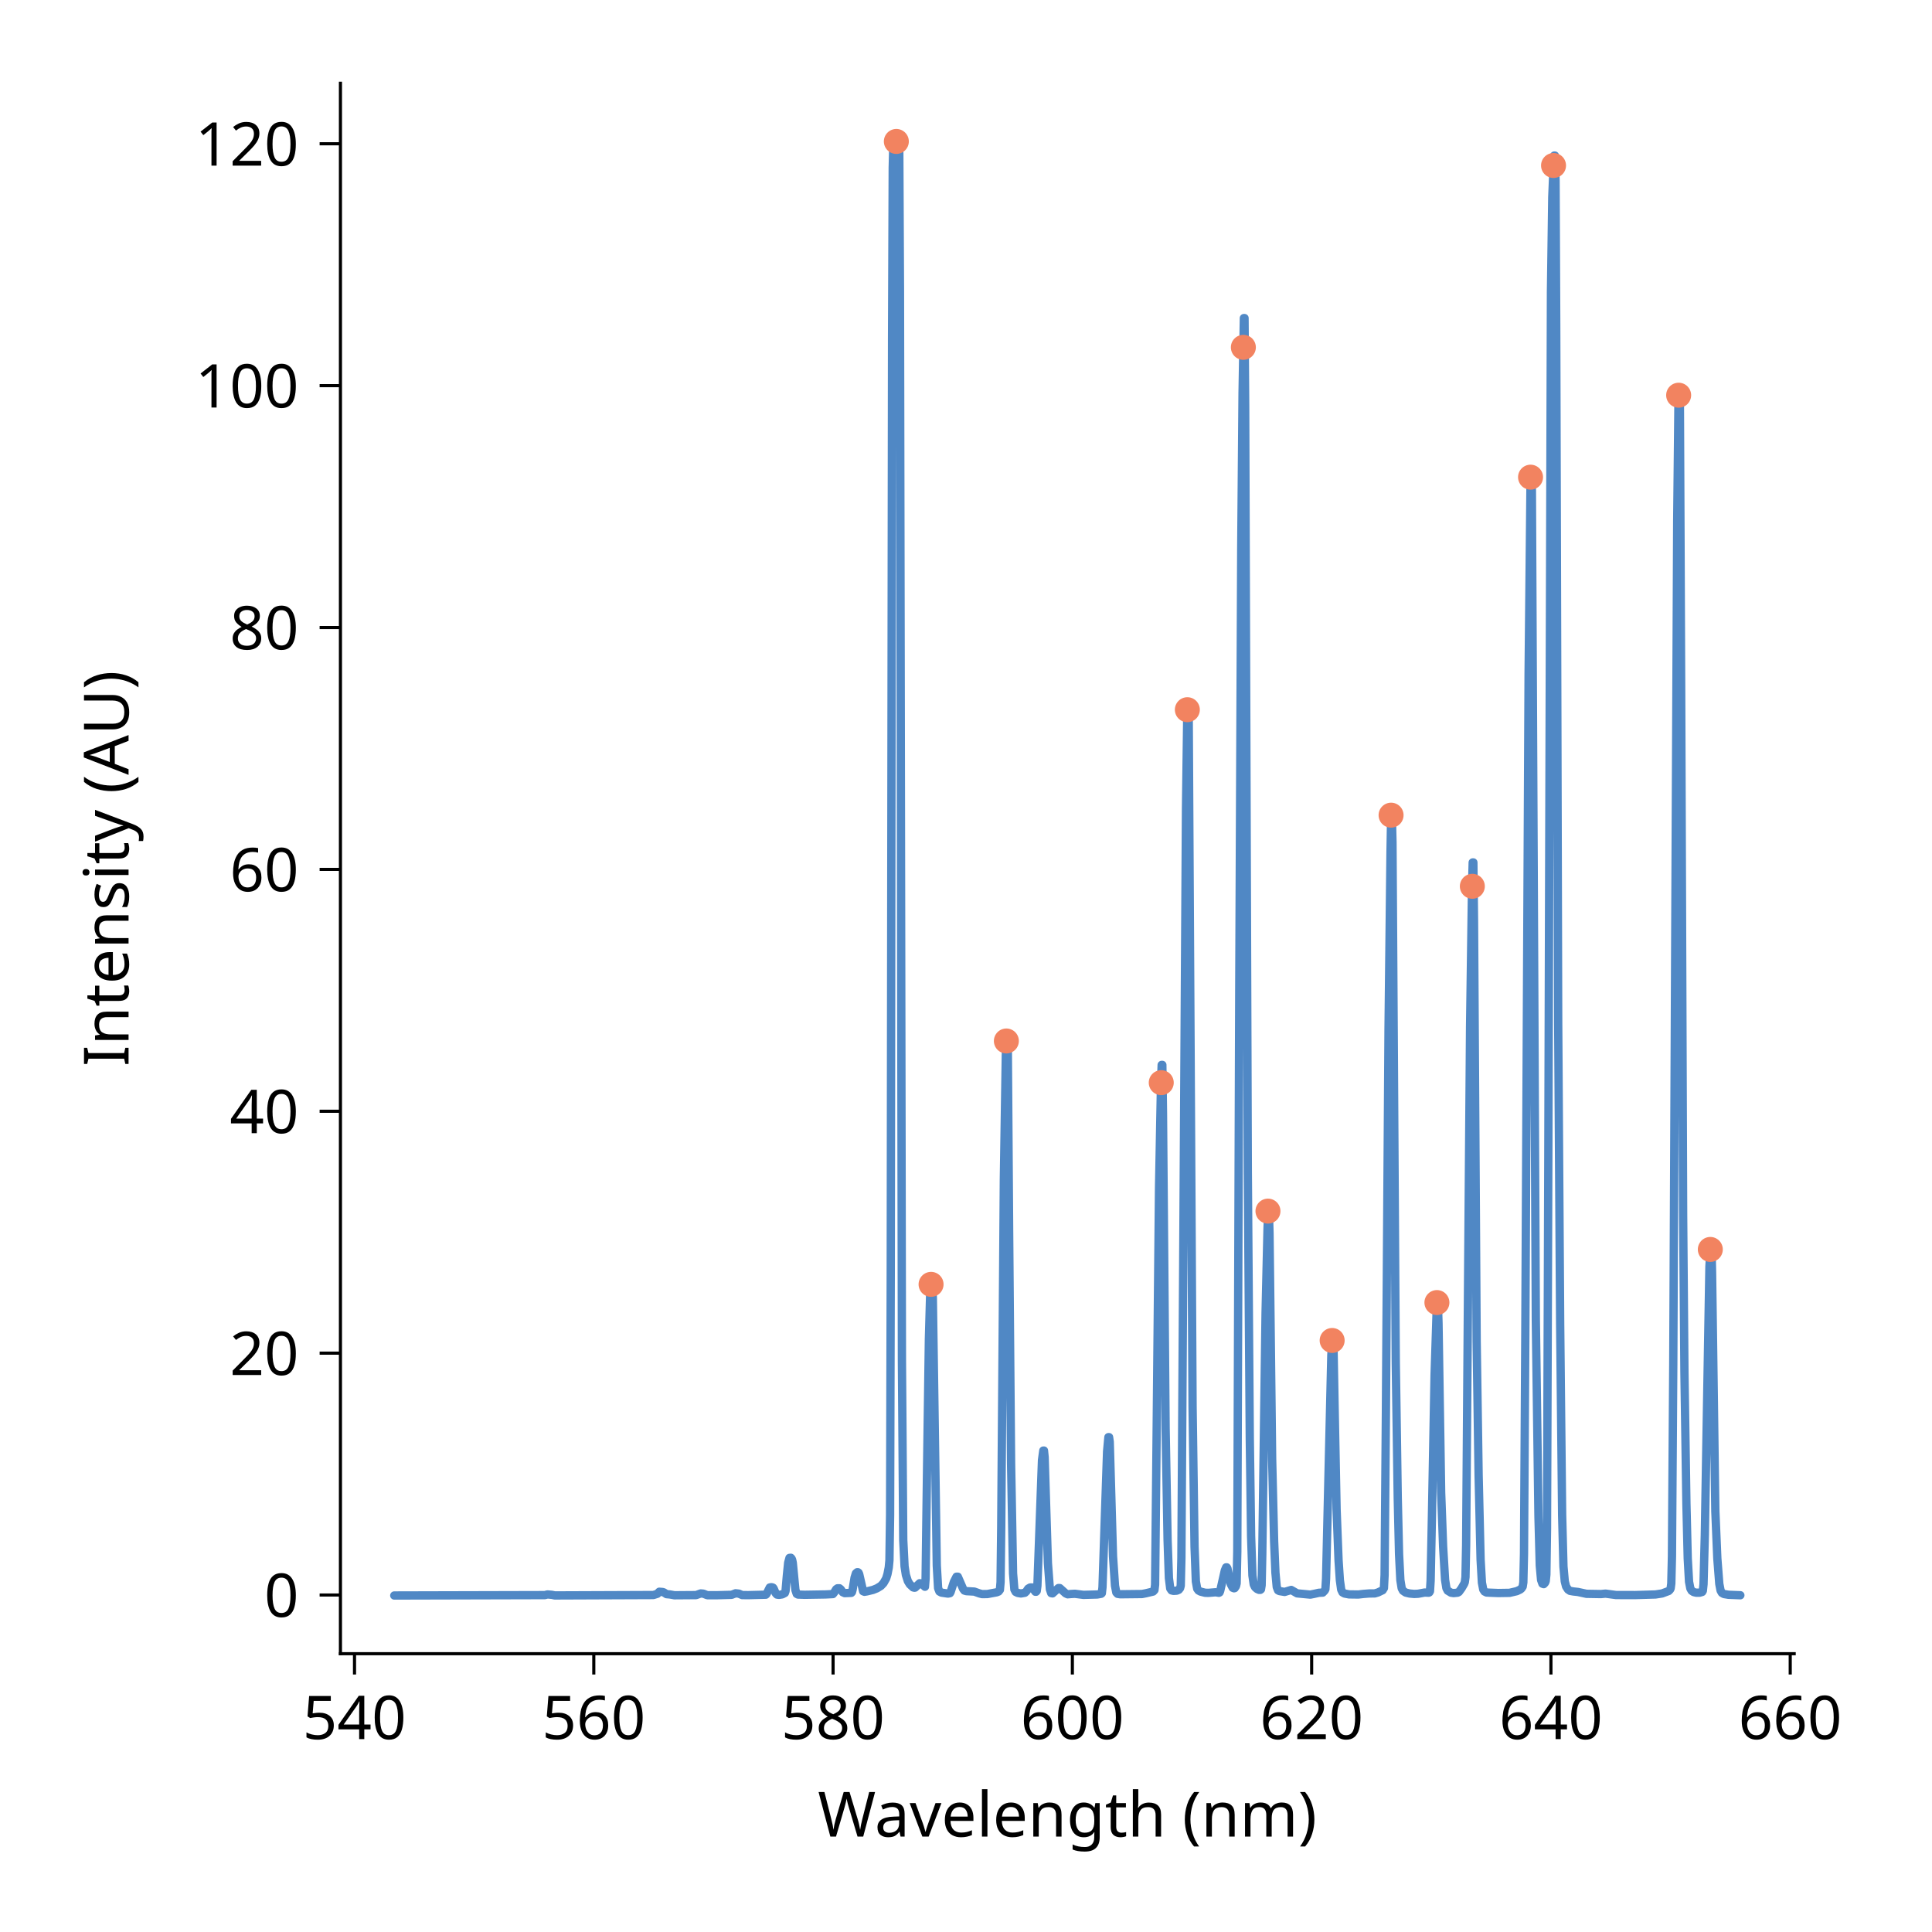
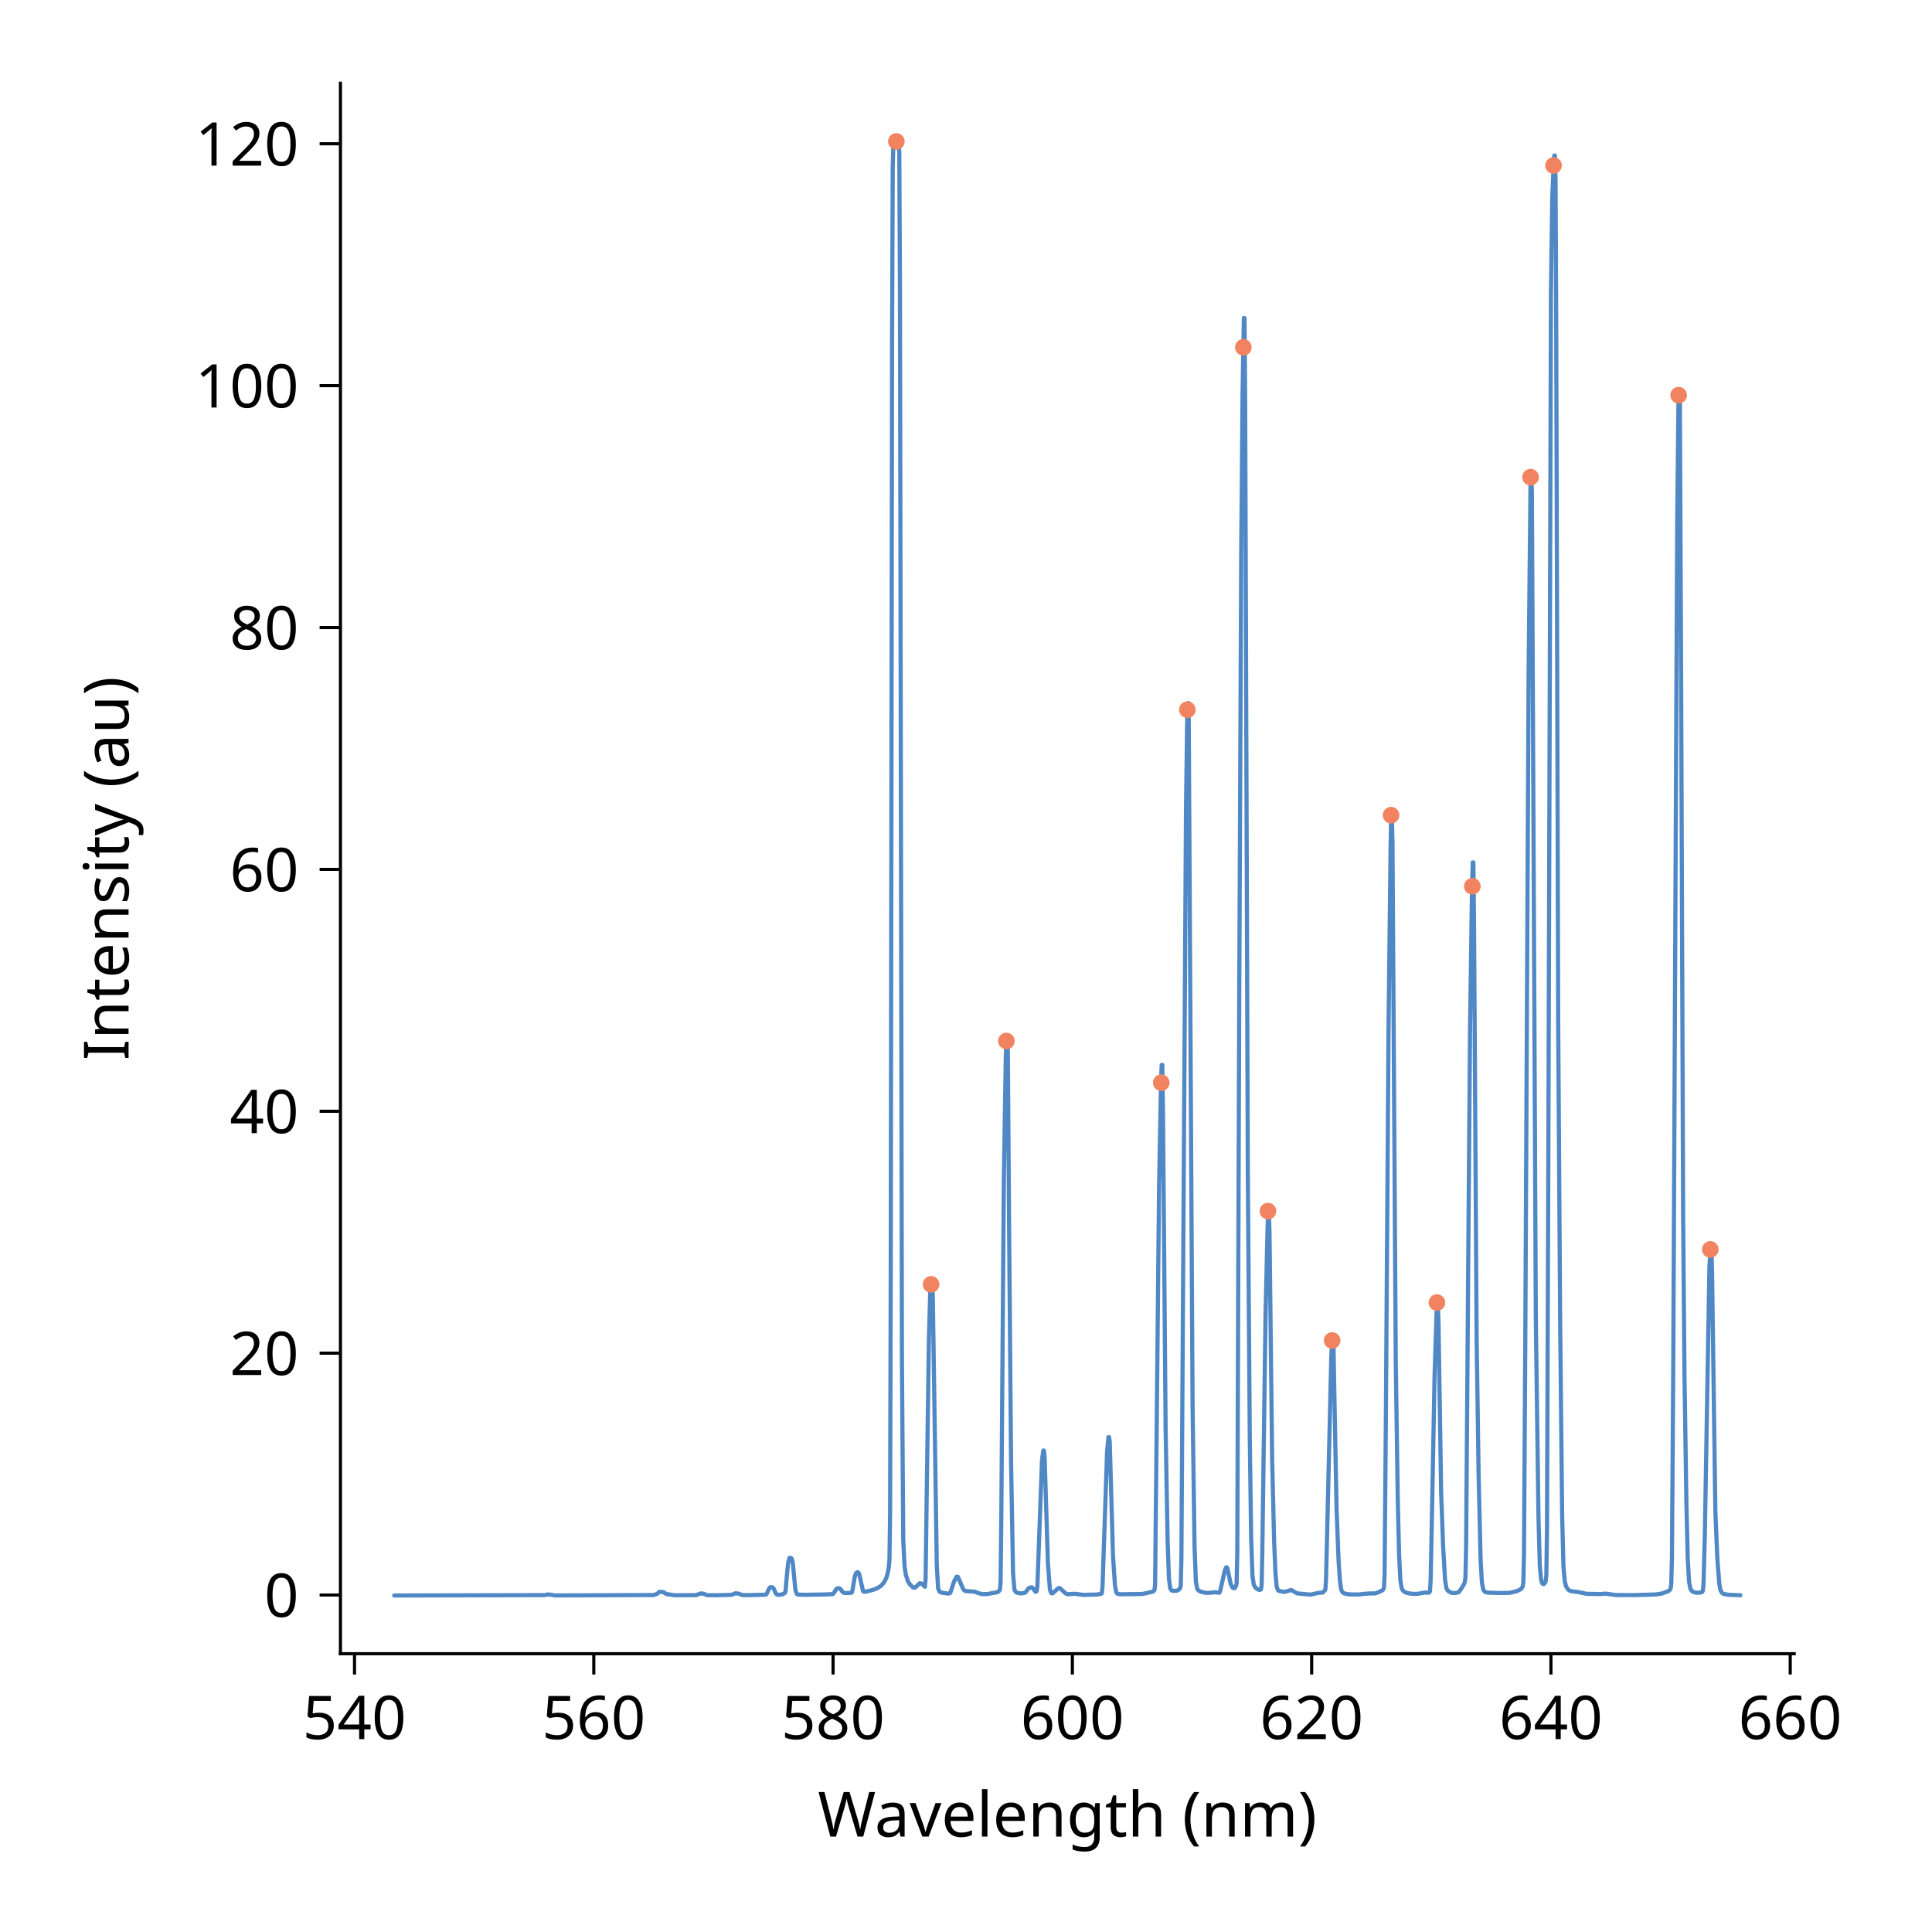
<svg xmlns="http://www.w3.org/2000/svg" xmlns:xlink="http://www.w3.org/1999/xlink" width="463.999pt" height="463.999pt" viewBox="0 0 463.999 463.999" version="1.1">
  <defs>
    <style type="text/css">*{stroke-linejoin: round; stroke-linecap: butt}</style>
  </defs>
  <g id="figure_1">
    <g id="patch_1">
      <path d="M 0 463.999  L 463.999 463.999  L 463.999 -0  L 0 -0  L 0 463.999  z " style="fill: none" />
    </g>
    <g id="axes_1">
      <g id="patch_2">
        <path d="M 81.762 397.163  L 430.9 397.163  L 430.9 20  L 81.762 20  L 81.762 397.163  z " style="fill: none" />
      </g>
      <g id="matplotlib.axis_1">
        <g id="xtick_1">
          <g id="line2d_1">
            <defs>
-               <path id="me13734676e" d="M 0 0  L 0 5  " style="stroke: #000000; stroke-width: 0.75" />
+               <path id="m6529db2982" d="M 0 0  L 0 5  " style="stroke: #000000; stroke-width: 0.75" />
            </defs>
            <g>
-               <use xlink:href="#me13734676e" x="85.141" y="397.163" style="stroke: #000000; stroke-width: 0.75" />
+               <use xlink:href="#m6529db2982" x="85.141" y="397.163" style="stroke: #000000; stroke-width: 0.75" />
            </g>
          </g>
          <g id="text_1">
            <text style="font: 14.5px &quot;Suisse Int'l Mono&quot;; text-anchor: middle" x="85.141" y="417.676" transform="rotate(-0 85.14089 417.6755)">540</text>
          </g>
        </g>
        <g id="xtick_2">
          <g id="line2d_2">
            <g>
-               <use xlink:href="#me13734676e" x="142.609" y="397.163" style="stroke: #000000; stroke-width: 0.75" />
+               <use xlink:href="#m6529db2982" x="142.609" y="397.163" style="stroke: #000000; stroke-width: 0.75" />
            </g>
          </g>
          <g id="text_2">
            <text style="font: 14.5px &quot;Suisse Int'l Mono&quot;; text-anchor: middle" x="142.609" y="417.676" transform="rotate(-0 142.609 417.6755)">560</text>
          </g>
        </g>
        <g id="xtick_3">
          <g id="line2d_3">
            <g>
-               <use xlink:href="#me13734676e" x="200.077" y="397.163" style="stroke: #000000; stroke-width: 0.75" />
+               <use xlink:href="#m6529db2982" x="200.077" y="397.163" style="stroke: #000000; stroke-width: 0.75" />
            </g>
          </g>
          <g id="text_3">
            <text style="font: 14.5px &quot;Suisse Int'l Mono&quot;; text-anchor: middle" x="200.077" y="417.676" transform="rotate(-0 200.0772 417.6755)">580</text>
          </g>
        </g>
        <g id="xtick_4">
          <g id="line2d_4">
            <g>
-               <use xlink:href="#me13734676e" x="257.545" y="397.163" style="stroke: #000000; stroke-width: 0.75" />
+               <use xlink:href="#m6529db2982" x="257.545" y="397.163" style="stroke: #000000; stroke-width: 0.75" />
            </g>
          </g>
          <g id="text_4">
            <text style="font: 14.5px &quot;Suisse Int'l Mono&quot;; text-anchor: middle" x="257.545" y="417.676" transform="rotate(-0 257.5453 417.6755)">600</text>
          </g>
        </g>
        <g id="xtick_5">
          <g id="line2d_5">
            <g>
-               <use xlink:href="#me13734676e" x="315.013" y="397.163" style="stroke: #000000; stroke-width: 0.75" />
+               <use xlink:href="#m6529db2982" x="315.013" y="397.163" style="stroke: #000000; stroke-width: 0.75" />
            </g>
          </g>
          <g id="text_5">
            <text style="font: 14.5px &quot;Suisse Int'l Mono&quot;; text-anchor: middle" x="315.013" y="417.676" transform="rotate(-0 315.0134 417.6755)">620</text>
          </g>
        </g>
        <g id="xtick_6">
          <g id="line2d_6">
            <g>
-               <use xlink:href="#me13734676e" x="372.482" y="397.163" style="stroke: #000000; stroke-width: 0.75" />
+               <use xlink:href="#m6529db2982" x="372.482" y="397.163" style="stroke: #000000; stroke-width: 0.75" />
            </g>
          </g>
          <g id="text_6">
            <text style="font: 14.5px &quot;Suisse Int'l Mono&quot;; text-anchor: middle" x="372.482" y="417.676" transform="rotate(-0 372.4816 417.6755)">640</text>
          </g>
        </g>
        <g id="xtick_7">
          <g id="line2d_7">
            <g>
-               <use xlink:href="#me13734676e" x="429.95" y="397.163" style="stroke: #000000; stroke-width: 0.75" />
+               <use xlink:href="#m6529db2982" x="429.95" y="397.163" style="stroke: #000000; stroke-width: 0.75" />
            </g>
          </g>
          <g id="text_7">
            <text style="font: 14.5px &quot;Suisse Int'l Mono&quot;; text-anchor: middle" x="429.95" y="417.676" transform="rotate(-0 429.9497 417.6755)">660</text>
          </g>
        </g>
        <g id="text_8">
          <text style="font: 500 15px &quot;Suisse Int'l&quot;, sans-serif; text-anchor: middle" x="256.331" y="441.088" transform="rotate(-0 256.3313 441.088)">Wavelength (nm)</text>
        </g>
      </g>
      <g id="matplotlib.axis_2">
        <g id="ytick_1">
          <g id="line2d_8">
            <defs>
-               <path id="m9dc4ec53f7" d="M 0 0  L -5 0  " style="stroke: #000000; stroke-width: 0.75" />
+               <path id="ma834fe7c35" d="M 0 0  L -5 0  " style="stroke: #000000; stroke-width: 0.75" />
            </defs>
            <g>
-               <use xlink:href="#m9dc4ec53f7" x="81.762" y="383.067" style="stroke: #000000; stroke-width: 0.75" />
+               <use xlink:href="#ma834fe7c35" x="81.762" y="383.067" style="stroke: #000000; stroke-width: 0.75" />
            </g>
          </g>
          <g id="text_9">
            <text style="font: 14.5px &quot;Suisse Int'l Mono&quot;; text-anchor: end" x="71.762" y="388.323" transform="rotate(-0 71.76234 388.3233)">0</text>
          </g>
        </g>
        <g id="ytick_2">
          <g id="line2d_9">
            <g>
-               <use xlink:href="#m9dc4ec53f7" x="81.762" y="324.978" style="stroke: #000000; stroke-width: 0.75" />
+               <use xlink:href="#ma834fe7c35" x="81.762" y="324.978" style="stroke: #000000; stroke-width: 0.75" />
            </g>
          </g>
          <g id="text_10">
            <text style="font: 14.5px &quot;Suisse Int'l Mono&quot;; text-anchor: end" x="71.762" y="330.234" transform="rotate(-0 71.76234 330.2339)">20</text>
          </g>
        </g>
        <g id="ytick_3">
          <g id="line2d_10">
            <g>
-               <use xlink:href="#m9dc4ec53f7" x="81.762" y="266.888" style="stroke: #000000; stroke-width: 0.75" />
+               <use xlink:href="#ma834fe7c35" x="81.762" y="266.888" style="stroke: #000000; stroke-width: 0.75" />
            </g>
          </g>
          <g id="text_11">
            <text style="font: 14.5px &quot;Suisse Int'l Mono&quot;; text-anchor: end" x="71.762" y="272.145" transform="rotate(-0 71.76234 272.1445)">40</text>
          </g>
        </g>
        <g id="ytick_4">
          <g id="line2d_11">
            <g>
-               <use xlink:href="#m9dc4ec53f7" x="81.762" y="208.799" style="stroke: #000000; stroke-width: 0.75" />
+               <use xlink:href="#ma834fe7c35" x="81.762" y="208.799" style="stroke: #000000; stroke-width: 0.75" />
            </g>
          </g>
          <g id="text_12">
            <text style="font: 14.5px &quot;Suisse Int'l Mono&quot;; text-anchor: end" x="71.762" y="214.055" transform="rotate(-0 71.76234 214.0551)">60</text>
          </g>
        </g>
        <g id="ytick_5">
          <g id="line2d_12">
            <g>
-               <use xlink:href="#m9dc4ec53f7" x="81.762" y="150.71" style="stroke: #000000; stroke-width: 0.75" />
+               <use xlink:href="#ma834fe7c35" x="81.762" y="150.71" style="stroke: #000000; stroke-width: 0.75" />
            </g>
          </g>
          <g id="text_13">
            <text style="font: 14.5px &quot;Suisse Int'l Mono&quot;; text-anchor: end" x="71.762" y="155.966" transform="rotate(-0 71.76234 155.9658)">80</text>
          </g>
        </g>
        <g id="ytick_6">
          <g id="line2d_13">
            <g>
-               <use xlink:href="#m9dc4ec53f7" x="81.762" y="92.62" style="stroke: #000000; stroke-width: 0.75" />
+               <use xlink:href="#ma834fe7c35" x="81.762" y="92.62" style="stroke: #000000; stroke-width: 0.75" />
            </g>
          </g>
          <g id="text_14">
            <text style="font: 14.5px &quot;Suisse Int'l Mono&quot;; text-anchor: end" x="71.762" y="97.876" transform="rotate(-0 71.76234 97.87636)">100</text>
          </g>
        </g>
        <g id="ytick_7">
          <g id="line2d_14">
            <g>
-               <use xlink:href="#m9dc4ec53f7" x="81.762" y="34.531" style="stroke: #000000; stroke-width: 0.75" />
+               <use xlink:href="#ma834fe7c35" x="81.762" y="34.531" style="stroke: #000000; stroke-width: 0.75" />
            </g>
          </g>
          <g id="text_15">
            <text style="font: 14.5px &quot;Suisse Int'l Mono&quot;; text-anchor: end" x="71.762" y="39.787" transform="rotate(-0 71.76234 39.78697)">120</text>
          </g>
        </g>
        <g id="text_16">
-           <text style="font: 500 15px &quot;Suisse Int'l&quot;, sans-serif; text-anchor: middle" x="30.875" y="208.582" transform="rotate(-90 30.875 208.5815)">Intensity (AU)</text>
+           <text style="font: 500 15px &quot;Suisse Int'l&quot;, sans-serif; text-anchor: middle" x="30.875" y="208.582" transform="rotate(-90 30.875 208.5815)">Intensity (au)</text>
        </g>
      </g>
      <g id="line2d_15">
-         <path d="M 94.693 383.183  L 130.859 383.09  L 131.49 382.927  L 132.596 383.029  L 133.227 383.166  L 156.916 383.071  L 157.864 382.777  L 158.338 382.283  L 159.127 382.344  L 159.443 382.444  L 160.075 382.858  L 160.865 382.932  L 161.338 383.009  L 161.97 383.126  L 167.182 383.088  L 168.287 382.688  L 168.919 382.742  L 169.866 383.111  L 172.077 383.119  L 175.71 383.021  L 176.657 382.653  L 177.447 382.736  L 178.237 383.078  L 179.658 383.098  L 183.922 382.992  L 184.08 382.846  L 184.869 381.259  L 185.185 381.187  L 185.501 381.222  L 185.659 381.308  L 185.817 381.525  L 186.291 382.646  L 186.607 382.966  L 187.08 383.034  L 187.87 382.91  L 188.502 382.58  L 188.66 382.12  L 188.976 378.432  L 189.291 375.322  L 189.607 374.158  L 189.923 374.122  L 190.081 374.269  L 190.239 374.594  L 190.397 375.317  L 191.029 381.84  L 191.344 382.798  L 191.66 382.959  L 193.24 383.013  L 198.293 382.931  L 200.03 382.841  L 200.346 382.457  L 200.82 381.678  L 201.136 381.458  L 201.61 381.449  L 201.926 381.713  L 202.399 382.398  L 202.873 382.616  L 204.452 382.547  L 204.61 382.378  L 204.768 381.784  L 205.242 378.873  L 205.558 377.864  L 205.874 377.592  L 206.032 377.592  L 206.19 377.704  L 206.348 378.048  L 207.295 382.168  L 207.611 382.289  L 208.243 382.185  L 209.664 381.839  L 210.612 381.458  L 211.559 380.878  L 212.191 380.205  L 212.823 379.086  L 213.138 378.057  L 213.454 376.444  L 213.612 374.739  L 213.77 363.886  L 213.928 304.348  L 214.244 81.434  L 214.402 40.295  L 214.56 34.181  L 214.718 33.969  L 215.823 33.969  L 215.981 36.74  L 216.139 69.404  L 216.613 326.804  L 216.929 369.856  L 217.244 376.181  L 217.56 378.232  L 218.034 379.726  L 218.508 380.501  L 219.298 381.238  L 219.613 381.316  L 219.771 381.291  L 220.877 380.235  L 221.351 380.328  L 222.14 381.084  L 222.298 379.105  L 222.614 355.312  L 223.088 321.667  L 223.404 310.347  L 223.562 308.458  L 223.877 308.566  L 224.035 311.731  L 224.983 375.98  L 225.299 381.43  L 225.615 382.227  L 226.088 382.489  L 227.668 382.725  L 228.141 382.627  L 228.299 382.362  L 229.089 379.921  L 229.721 378.67  L 230.037 378.67  L 231.3 381.578  L 231.616 381.998  L 232.09 382.14  L 233.985 382.242  L 235.248 382.69  L 235.88 382.851  L 237.143 382.831  L 239.354 382.419  L 239.828 382.227  L 240.144 381.82  L 240.302 379.974  L 240.46 366.785  L 241.091 283.211  L 241.565 253.373  L 241.723 250.006  L 241.881 250.006  L 242.039 251.411  L 242.355 295.442  L 242.829 351.622  L 243.302 377.889  L 243.618 381.742  L 243.934 382.327  L 244.408 382.563  L 245.197 382.698  L 246.145 382.526  L 246.461 382.232  L 246.935 381.536  L 247.408 381.263  L 247.882 381.25  L 248.198 381.617  L 248.672 382.28  L 248.83 382.28  L 248.988 382.096  L 249.146 380.868  L 250.251 350.68  L 250.567 348.377  L 250.725 348.377  L 250.883 349.95  L 251.672 375.413  L 252.146 381.68  L 252.462 382.616  L 252.778 382.676  L 254.199 381.395  L 254.515 381.399  L 255.936 382.678  L 256.41 382.893  L 257.2 382.825  L 258.147 382.771  L 260.201 383.033  L 263.517 382.943  L 264.465 382.775  L 264.622 382.637  L 264.78 381.197  L 265.886 348.593  L 266.202 345.155  L 266.36 345.155  L 266.518 346.272  L 267.307 373.754  L 267.781 380.81  L 268.097 382.455  L 268.413 382.789  L 269.044 382.886  L 274.256 382.829  L 275.204 382.648  L 276.941 382.229  L 277.257 381.89  L 277.415 380.584  L 277.73 349.659  L 278.362 285.197  L 278.836 260.016  L 278.994 255.753  L 279.152 255.753  L 279.31 267.382  L 279.941 343.11  L 280.415 369.853  L 280.731 378.986  L 281.047 381.496  L 281.363 381.956  L 281.836 382.073  L 282.626 382.021  L 283.1 381.81  L 283.416 381.419  L 283.574 380.823  L 283.732 374.141  L 284.837 194.067  L 285.153 170.446  L 285.311 168.852  L 285.469 168.852  L 286.416 337.824  L 286.89 371.498  L 287.206 379.807  L 287.522 381.547  L 287.838 381.982  L 288.311 382.241  L 289.417 382.526  L 290.207 382.552  L 291.944 382.408  L 292.733 382.534  L 292.891 382.458  L 293.049 382.074  L 294.155 377.174  L 294.471 376.424  L 294.629 376.424  L 294.786 376.659  L 295.576 380.439  L 296.05 381.323  L 296.366 381.449  L 296.524 381.414  L 296.839 380.936  L 296.997 380.27  L 297.155 372.631  L 297.629 237.522  L 298.103 131.688  L 298.419 94.425  L 298.735 76.394  L 298.893 76.394  L 299.05 97.617  L 299.682 281.487  L 300.156 345.454  L 300.472 368.934  L 300.788 378.362  L 301.104 380.541  L 301.419 381.184  L 301.893 381.61  L 302.367 381.822  L 302.683 381.826  L 302.841 381.702  L 302.999 380.717  L 303.157 373.224  L 303.946 315.333  L 304.42 294.984  L 304.578 290.866  L 304.736 290.866  L 304.894 296.213  L 305.525 350.436  L 305.999 370.13  L 306.315 377.72  L 306.631 381.147  L 306.947 381.946  L 307.263 382.117  L 308.526 382.325  L 310.105 381.848  L 311.527 382.671  L 314.685 382.971  L 315.633 382.785  L 316.738 382.535  L 317.686 382.483  L 318.16 381.985  L 318.318 381.671  L 318.475 379.143  L 319.739 325.487  L 320.055 320.831  L 320.213 320.831  L 320.528 338.026  L 321.002 362.503  L 321.476 374.755  L 321.792 379.507  L 322.108 381.777  L 322.424 382.435  L 322.897 382.709  L 324.003 382.917  L 326.214 382.947  L 327.477 382.802  L 328.899 382.692  L 330.162 382.688  L 330.952 382.451  L 332.057 381.918  L 332.373 381.406  L 332.531 378.269  L 332.847 339.303  L 333.478 247.11  L 333.952 204.802  L 334.11 195.776  L 334.268 195.776  L 334.426 202.296  L 335.216 327.192  L 335.689 359.717  L 336.005 373.255  L 336.321 379.49  L 336.637 381.452  L 336.953 382.038  L 337.585 382.476  L 338.532 382.706  L 339.638 382.809  L 340.585 382.764  L 342.164 382.473  L 343.112 382.514  L 343.27 382.44  L 343.428 382.16  L 343.586 379.622  L 343.902 364.099  L 344.533 330.376  L 345.007 315.608  L 345.165 312.829  L 345.323 312.829  L 345.481 317.804  L 346.113 358.467  L 346.586 371.444  L 347.06 379.438  L 347.376 381.433  L 347.692 382.03  L 348.481 382.507  L 349.113 382.605  L 350.061 382.506  L 350.377 382.331  L 351.008 381.464  L 351.64 380.377  L 351.798 379.967  L 351.956 378.781  L 352.114 371.091  L 352.588 307.238  L 353.061 246.468  L 353.535 212.856  L 353.693 207.125  L 353.851 207.125  L 354.009 221.433  L 354.641 322.064  L 355.114 354.348  L 355.588 374.548  L 355.904 380.082  L 356.22 381.739  L 356.536 382.227  L 357.01 382.464  L 357.641 382.503  L 359.852 382.588  L 362.537 382.546  L 364.274 382.144  L 365.064 381.77  L 365.38 381.527  L 365.696 381.049  L 365.853 380.031  L 366.011 373.149  L 366.327 320.926  L 367.117 161.895  L 367.591 114.599  L 367.749 114.599  L 367.906 117.868  L 368.854 317.051  L 369.486 364.144  L 369.802 375.99  L 370.117 379.458  L 370.433 380.34  L 370.749 380.452  L 371.065 380.122  L 371.223 379.75  L 371.381 378.169  L 371.539 367.029  L 371.855 277.999  L 372.486 70.117  L 372.802 47.378  L 373.118 39.745  L 373.276 37.364  L 373.434 37.364  L 373.592 43.443  L 373.75 78.076  L 374.224 245.602  L 374.697 317.953  L 375.171 363.871  L 375.487 376.218  L 375.803 379.777  L 376.119 381.019  L 376.592 381.752  L 377.066 382.07  L 377.856 382.212  L 378.961 382.332  L 381.014 382.778  L 384.489 382.839  L 385.594 382.735  L 388.121 383.072  L 392.701 383.082  L 397.597 382.937  L 399.176 382.694  L 400.755 382.102  L 401.071 381.782  L 401.229 381.494  L 401.387 380.31  L 401.545 373.791  L 401.861 327.665  L 402.808 125.089  L 403.124 94.914  L 403.282 93.886  L 403.44 93.886  L 403.756 164.85  L 404.23 291.929  L 404.545 329.721  L 405.019 361.208  L 405.335 374.253  L 405.651 379.881  L 405.967 381.503  L 406.283 382.049  L 406.756 382.363  L 407.388 382.512  L 408.178 382.511  L 408.809 382.324  L 408.967 382.04  L 409.125 380.477  L 409.441 368.65  L 410.547 304.164  L 410.863 298.838  L 411.02 298.838  L 411.178 305.621  L 411.968 362.98  L 412.442 374.286  L 412.916 380.392  L 413.231 382.009  L 413.547 382.554  L 414.021 382.829  L 415.127 383.011  L 417.969 383.122  L 417.969 383.122  " clip-path="url(#p453bf02b11)" style="fill: none; stroke: #5088c5; stroke-width: 2; stroke-linecap: round" />
+         <path d="M 94.693 383.183  L 130.859 383.09  L 131.49 382.927  L 132.596 383.029  L 133.227 383.166  L 156.916 383.071  L 157.864 382.777  L 158.338 382.283  L 159.127 382.344  L 159.443 382.444  L 160.075 382.858  L 160.865 382.932  L 161.338 383.009  L 161.97 383.126  L 167.182 383.088  L 168.287 382.688  L 168.919 382.742  L 169.866 383.111  L 172.077 383.119  L 175.71 383.021  L 176.657 382.653  L 177.447 382.736  L 178.237 383.078  L 179.658 383.098  L 183.922 382.992  L 184.08 382.846  L 184.869 381.259  L 185.185 381.187  L 185.501 381.222  L 185.659 381.308  L 185.817 381.525  L 186.291 382.646  L 186.607 382.966  L 187.08 383.034  L 187.87 382.91  L 188.502 382.58  L 188.66 382.12  L 188.976 378.432  L 189.291 375.322  L 189.607 374.158  L 189.923 374.122  L 190.081 374.269  L 190.239 374.594  L 190.397 375.317  L 191.029 381.84  L 191.344 382.798  L 191.66 382.959  L 193.24 383.013  L 198.293 382.931  L 200.03 382.841  L 200.346 382.457  L 200.82 381.678  L 201.136 381.458  L 201.61 381.449  L 201.926 381.713  L 202.399 382.398  L 202.873 382.616  L 204.452 382.547  L 204.61 382.378  L 204.768 381.784  L 205.242 378.873  L 205.558 377.864  L 205.874 377.592  L 206.032 377.592  L 206.19 377.704  L 206.348 378.048  L 207.295 382.168  L 207.611 382.289  L 208.243 382.185  L 209.664 381.839  L 210.612 381.458  L 211.559 380.878  L 212.191 380.205  L 212.823 379.086  L 213.138 378.057  L 213.454 376.444  L 213.612 374.739  L 213.77 363.886  L 213.928 304.348  L 214.244 81.434  L 214.402 40.295  L 214.56 34.181  L 214.718 33.969  L 215.823 33.969  L 215.981 36.74  L 216.139 69.404  L 216.613 326.804  L 216.929 369.856  L 217.244 376.181  L 217.56 378.232  L 218.034 379.726  L 218.508 380.501  L 219.298 381.238  L 219.613 381.316  L 219.771 381.291  L 220.877 380.235  L 221.351 380.328  L 222.14 381.084  L 222.298 379.105  L 222.614 355.312  L 223.088 321.667  L 223.404 310.347  L 223.562 308.458  L 223.877 308.566  L 224.035 311.731  L 224.983 375.98  L 225.299 381.43  L 225.615 382.227  L 226.088 382.489  L 227.668 382.725  L 228.141 382.627  L 228.299 382.362  L 229.089 379.921  L 229.721 378.67  L 230.037 378.67  L 231.3 381.578  L 231.616 381.998  L 232.09 382.14  L 233.985 382.242  L 235.248 382.69  L 235.88 382.851  L 237.143 382.831  L 239.354 382.419  L 239.828 382.227  L 240.144 381.82  L 240.302 379.974  L 240.46 366.785  L 241.091 283.211  L 241.565 253.373  L 241.723 250.006  L 241.881 250.006  L 242.039 251.411  L 242.355 295.442  L 242.829 351.622  L 243.302 377.889  L 243.618 381.742  L 243.934 382.327  L 244.408 382.563  L 245.197 382.698  L 246.145 382.526  L 246.461 382.232  L 246.935 381.536  L 247.408 381.263  L 247.882 381.25  L 248.198 381.617  L 248.672 382.28  L 248.83 382.28  L 248.988 382.096  L 249.146 380.868  L 250.251 350.68  L 250.567 348.377  L 250.725 348.377  L 250.883 349.95  L 251.672 375.413  L 252.146 381.68  L 252.462 382.616  L 252.778 382.676  L 254.199 381.395  L 254.515 381.399  L 255.936 382.678  L 256.41 382.893  L 257.2 382.825  L 258.147 382.771  L 260.201 383.033  L 263.517 382.943  L 264.465 382.775  L 264.622 382.637  L 264.78 381.197  L 265.886 348.593  L 266.202 345.155  L 266.36 345.155  L 266.518 346.272  L 267.307 373.754  L 267.781 380.81  L 268.097 382.455  L 268.413 382.789  L 269.044 382.886  L 274.256 382.829  L 275.204 382.648  L 276.941 382.229  L 277.257 381.89  L 277.415 380.584  L 277.73 349.659  L 278.362 285.197  L 278.836 260.016  L 278.994 255.753  L 279.152 255.753  L 279.31 267.382  L 279.941 343.11  L 280.415 369.853  L 280.731 378.986  L 281.047 381.496  L 281.363 381.956  L 281.836 382.073  L 282.626 382.021  L 283.1 381.81  L 283.416 381.419  L 283.574 380.823  L 283.732 374.141  L 284.837 194.067  L 285.153 170.446  L 285.311 168.852  L 285.469 168.852  L 286.416 337.824  L 286.89 371.498  L 287.206 379.807  L 287.522 381.547  L 287.838 381.982  L 288.311 382.241  L 289.417 382.526  L 290.207 382.552  L 291.944 382.408  L 292.733 382.534  L 292.891 382.458  L 293.049 382.074  L 294.155 377.174  L 294.471 376.424  L 294.629 376.424  L 294.786 376.659  L 295.576 380.439  L 296.05 381.323  L 296.366 381.449  L 296.524 381.414  L 296.839 380.936  L 296.997 380.27  L 297.155 372.631  L 297.629 237.522  L 298.103 131.688  L 298.419 94.425  L 298.735 76.394  L 298.893 76.394  L 299.05 97.617  L 299.682 281.487  L 300.156 345.454  L 300.472 368.934  L 300.788 378.362  L 301.104 380.541  L 301.419 381.184  L 301.893 381.61  L 302.367 381.822  L 302.683 381.826  L 302.841 381.702  L 302.999 380.717  L 303.157 373.224  L 303.946 315.333  L 304.42 294.984  L 304.578 290.866  L 304.736 290.866  L 304.894 296.213  L 305.525 350.436  L 305.999 370.13  L 306.315 377.72  L 306.631 381.147  L 306.947 381.946  L 307.263 382.117  L 308.526 382.325  L 310.105 381.848  L 311.527 382.671  L 314.685 382.971  L 315.633 382.785  L 316.738 382.535  L 317.686 382.483  L 318.16 381.985  L 318.318 381.671  L 318.475 379.143  L 319.739 325.487  L 320.055 320.831  L 320.213 320.831  L 320.528 338.026  L 321.002 362.503  L 321.476 374.755  L 321.792 379.507  L 322.108 381.777  L 322.424 382.435  L 322.897 382.709  L 324.003 382.917  L 326.214 382.947  L 327.477 382.802  L 328.899 382.692  L 330.162 382.688  L 330.952 382.451  L 332.057 381.918  L 332.373 381.406  L 332.531 378.269  L 332.847 339.303  L 333.478 247.11  L 333.952 204.802  L 334.11 195.776  L 334.268 195.776  L 334.426 202.296  L 335.216 327.192  L 335.689 359.717  L 336.005 373.255  L 336.321 379.49  L 336.637 381.452  L 336.953 382.038  L 337.585 382.476  L 338.532 382.706  L 339.638 382.809  L 340.585 382.764  L 342.164 382.473  L 343.112 382.514  L 343.27 382.44  L 343.428 382.16  L 343.586 379.622  L 343.902 364.099  L 344.533 330.376  L 345.007 315.608  L 345.165 312.829  L 345.323 312.829  L 345.481 317.804  L 346.113 358.467  L 346.586 371.444  L 347.06 379.438  L 347.376 381.433  L 347.692 382.03  L 348.481 382.507  L 349.113 382.605  L 350.061 382.506  L 350.377 382.331  L 351.008 381.464  L 351.64 380.377  L 351.798 379.967  L 351.956 378.781  L 352.114 371.091  L 352.588 307.238  L 353.061 246.468  L 353.535 212.856  L 353.693 207.125  L 353.851 207.125  L 354.009 221.433  L 354.641 322.064  L 355.114 354.348  L 355.588 374.548  L 355.904 380.082  L 356.22 381.739  L 356.536 382.227  L 357.01 382.464  L 357.641 382.503  L 359.852 382.588  L 362.537 382.546  L 364.274 382.144  L 365.064 381.77  L 365.38 381.527  L 365.696 381.049  L 365.853 380.031  L 366.011 373.149  L 366.327 320.926  L 367.117 161.895  L 367.591 114.599  L 367.749 114.599  L 367.906 117.868  L 368.854 317.051  L 369.486 364.144  L 369.802 375.99  L 370.117 379.458  L 370.433 380.34  L 370.749 380.452  L 371.065 380.122  L 371.223 379.75  L 371.381 378.169  L 371.539 367.029  L 371.855 277.999  L 372.486 70.117  L 372.802 47.378  L 373.118 39.745  L 373.276 37.364  L 373.434 37.364  L 373.592 43.443  L 373.75 78.076  L 374.224 245.602  L 374.697 317.953  L 375.171 363.871  L 375.487 376.218  L 375.803 379.777  L 376.119 381.019  L 376.592 381.752  L 377.066 382.07  L 377.856 382.212  L 378.961 382.332  L 381.014 382.778  L 384.489 382.839  L 385.594 382.735  L 388.121 383.072  L 392.701 383.082  L 397.597 382.937  L 399.176 382.694  L 400.755 382.102  L 401.071 381.782  L 401.229 381.494  L 401.387 380.31  L 401.545 373.791  L 401.861 327.665  L 402.808 125.089  L 403.124 94.914  L 403.282 93.886  L 403.44 93.886  L 403.756 164.85  L 404.23 291.929  L 404.545 329.721  L 405.019 361.208  L 405.335 374.253  L 405.651 379.881  L 405.967 381.503  L 406.283 382.049  L 406.756 382.363  L 407.388 382.512  L 408.178 382.511  L 408.809 382.324  L 408.967 382.04  L 409.125 380.477  L 409.441 368.65  L 410.547 304.164  L 410.863 298.838  L 411.02 298.838  L 411.178 305.621  L 411.968 362.98  L 412.442 374.286  L 412.916 380.392  L 413.231 382.009  L 413.547 382.554  L 414.021 382.829  L 415.127 383.011  L 417.969 383.122  L 417.969 383.122  " clip-path="url(#p68c46b16a9)" style="fill: none; stroke: #5088c5; stroke-linecap: round" />
      </g>
      <g id="line2d_16">
        <defs>
-           <path id="m3cab9a8468" d="M 0 3  C 0.796 3 1.559 2.684 2.121 2.121  C 2.684 1.559 3 0.796 3 0  C 3 -0.796 2.684 -1.559 2.121 -2.121  C 1.559 -2.684 0.796 -3 0 -3  C -0.796 -3 -1.559 -2.684 -2.121 -2.121  C -2.684 -1.559 -3 -0.796 -3 0  C -3 0.796 -2.684 1.559 -2.121 2.121  C -1.559 2.684 -0.796 3 0 3  z " />
+           <path id="m5e965160c6" d="M 0 2  C 0.53 2 1.039 1.789 1.414 1.414  C 1.789 1.039 2 0.53 2 0  C 2 -0.53 1.789 -1.039 1.414 -1.414  C 1.039 -1.789 0.53 -2 0 -2  C -0.53 -2 -1.039 -1.789 -1.414 -1.414  C -1.789 -1.039 -2 -0.53 -2 0  C -2 0.53 -1.789 1.039 -1.414 1.414  C -1.039 1.789 -0.53 2 0 2  z " />
        </defs>
-         <g clip-path="url(#p453bf02b11)">
-           <use xlink:href="#m3cab9a8468" x="215.271" y="33.969" style="fill: #f28360" />
-           <use xlink:href="#m3cab9a8468" x="223.61" y="308.458" style="fill: #f28360" />
-           <use xlink:href="#m3cab9a8468" x="241.694" y="250.006" style="fill: #f28360" />
-           <use xlink:href="#m3cab9a8468" x="278.893" y="260.016" style="fill: #f28360" />
-           <use xlink:href="#m3cab9a8468" x="285.159" y="170.446" style="fill: #f28360" />
-           <use xlink:href="#m3cab9a8468" x="298.612" y="83.417" style="fill: #f28360" />
-           <use xlink:href="#m3cab9a8468" x="304.522" y="290.866" style="fill: #f28360" />
-           <use xlink:href="#m3cab9a8468" x="319.936" y="321.935" style="fill: #f28360" />
-           <use xlink:href="#m3cab9a8468" x="334.088" y="195.776" style="fill: #f28360" />
-           <use xlink:href="#m3cab9a8468" x="345.097" y="312.829" style="fill: #f28360" />
-           <use xlink:href="#m3cab9a8468" x="353.604" y="212.856" style="fill: #f28360" />
-           <use xlink:href="#m3cab9a8468" x="367.584" y="114.599" style="fill: #f28360" />
-           <use xlink:href="#m3cab9a8468" x="373.106" y="39.745" style="fill: #f28360" />
-           <use xlink:href="#m3cab9a8468" x="403.153" y="94.914" style="fill: #f28360" />
-           <use xlink:href="#m3cab9a8468" x="410.757" y="300.072" style="fill: #f28360" />
+         <g clip-path="url(#p68c46b16a9)">
+           <use xlink:href="#m5e965160c6" x="215.271" y="33.969" style="fill: #f28360" />
+           <use xlink:href="#m5e965160c6" x="223.61" y="308.458" style="fill: #f28360" />
+           <use xlink:href="#m5e965160c6" x="241.694" y="250.006" style="fill: #f28360" />
+           <use xlink:href="#m5e965160c6" x="278.893" y="260.016" style="fill: #f28360" />
+           <use xlink:href="#m5e965160c6" x="285.159" y="170.446" style="fill: #f28360" />
+           <use xlink:href="#m5e965160c6" x="298.612" y="83.417" style="fill: #f28360" />
+           <use xlink:href="#m5e965160c6" x="304.522" y="290.866" style="fill: #f28360" />
+           <use xlink:href="#m5e965160c6" x="319.936" y="321.935" style="fill: #f28360" />
+           <use xlink:href="#m5e965160c6" x="334.088" y="195.776" style="fill: #f28360" />
+           <use xlink:href="#m5e965160c6" x="345.097" y="312.829" style="fill: #f28360" />
+           <use xlink:href="#m5e965160c6" x="353.604" y="212.856" style="fill: #f28360" />
+           <use xlink:href="#m5e965160c6" x="367.584" y="114.599" style="fill: #f28360" />
+           <use xlink:href="#m5e965160c6" x="373.106" y="39.745" style="fill: #f28360" />
+           <use xlink:href="#m5e965160c6" x="403.153" y="94.914" style="fill: #f28360" />
+           <use xlink:href="#m5e965160c6" x="410.757" y="300.072" style="fill: #f28360" />
        </g>
      </g>
      <g id="patch_3">
        <path d="M 81.762 397.163  L 81.762 20  " style="fill: none; stroke: #000000; stroke-width: 0.75; stroke-linejoin: miter; stroke-linecap: square" />
      </g>
      <g id="patch_4">
        <path d="M 81.762 397.163  L 430.9 397.163  " style="fill: none; stroke: #000000; stroke-width: 0.75; stroke-linejoin: miter; stroke-linecap: square" />
      </g>
    </g>
  </g>
  <defs>
-     <clipPath id="p453bf02b11">
+     <clipPath id="p68c46b16a9">
      <rect x="81.762" y="20" width="349.138" height="377.163" />
    </clipPath>
  </defs>
</svg>
